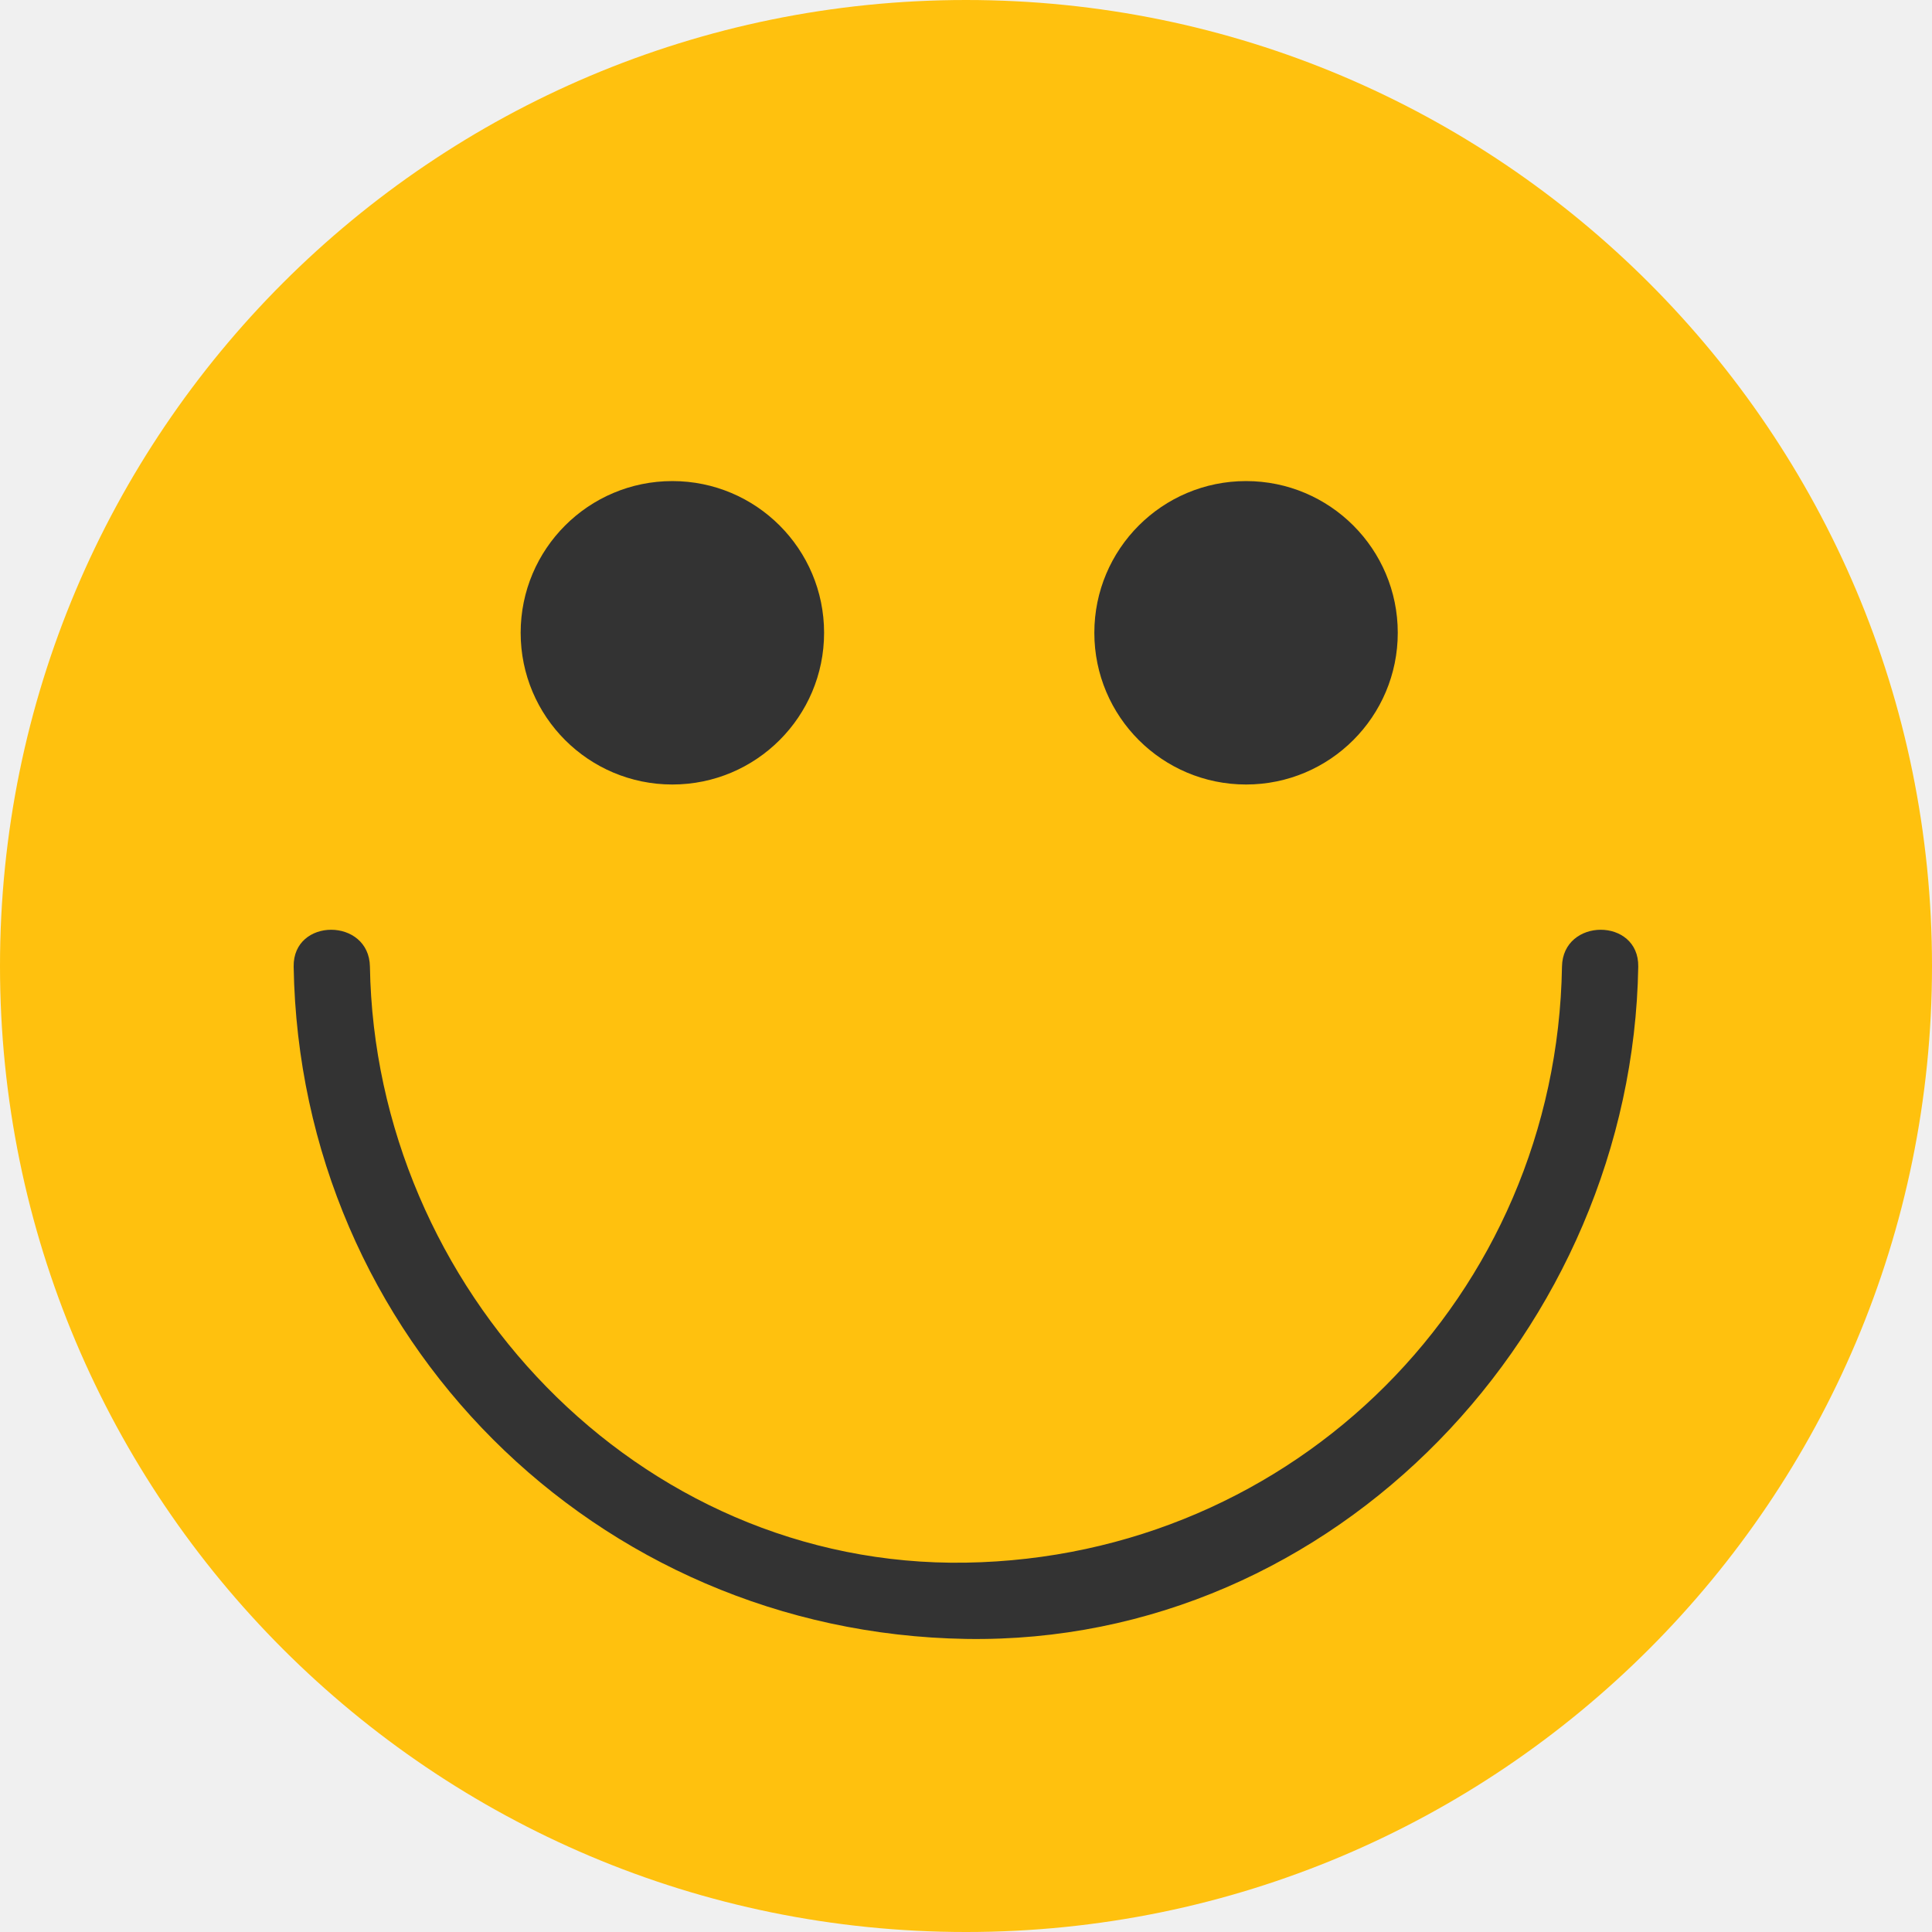
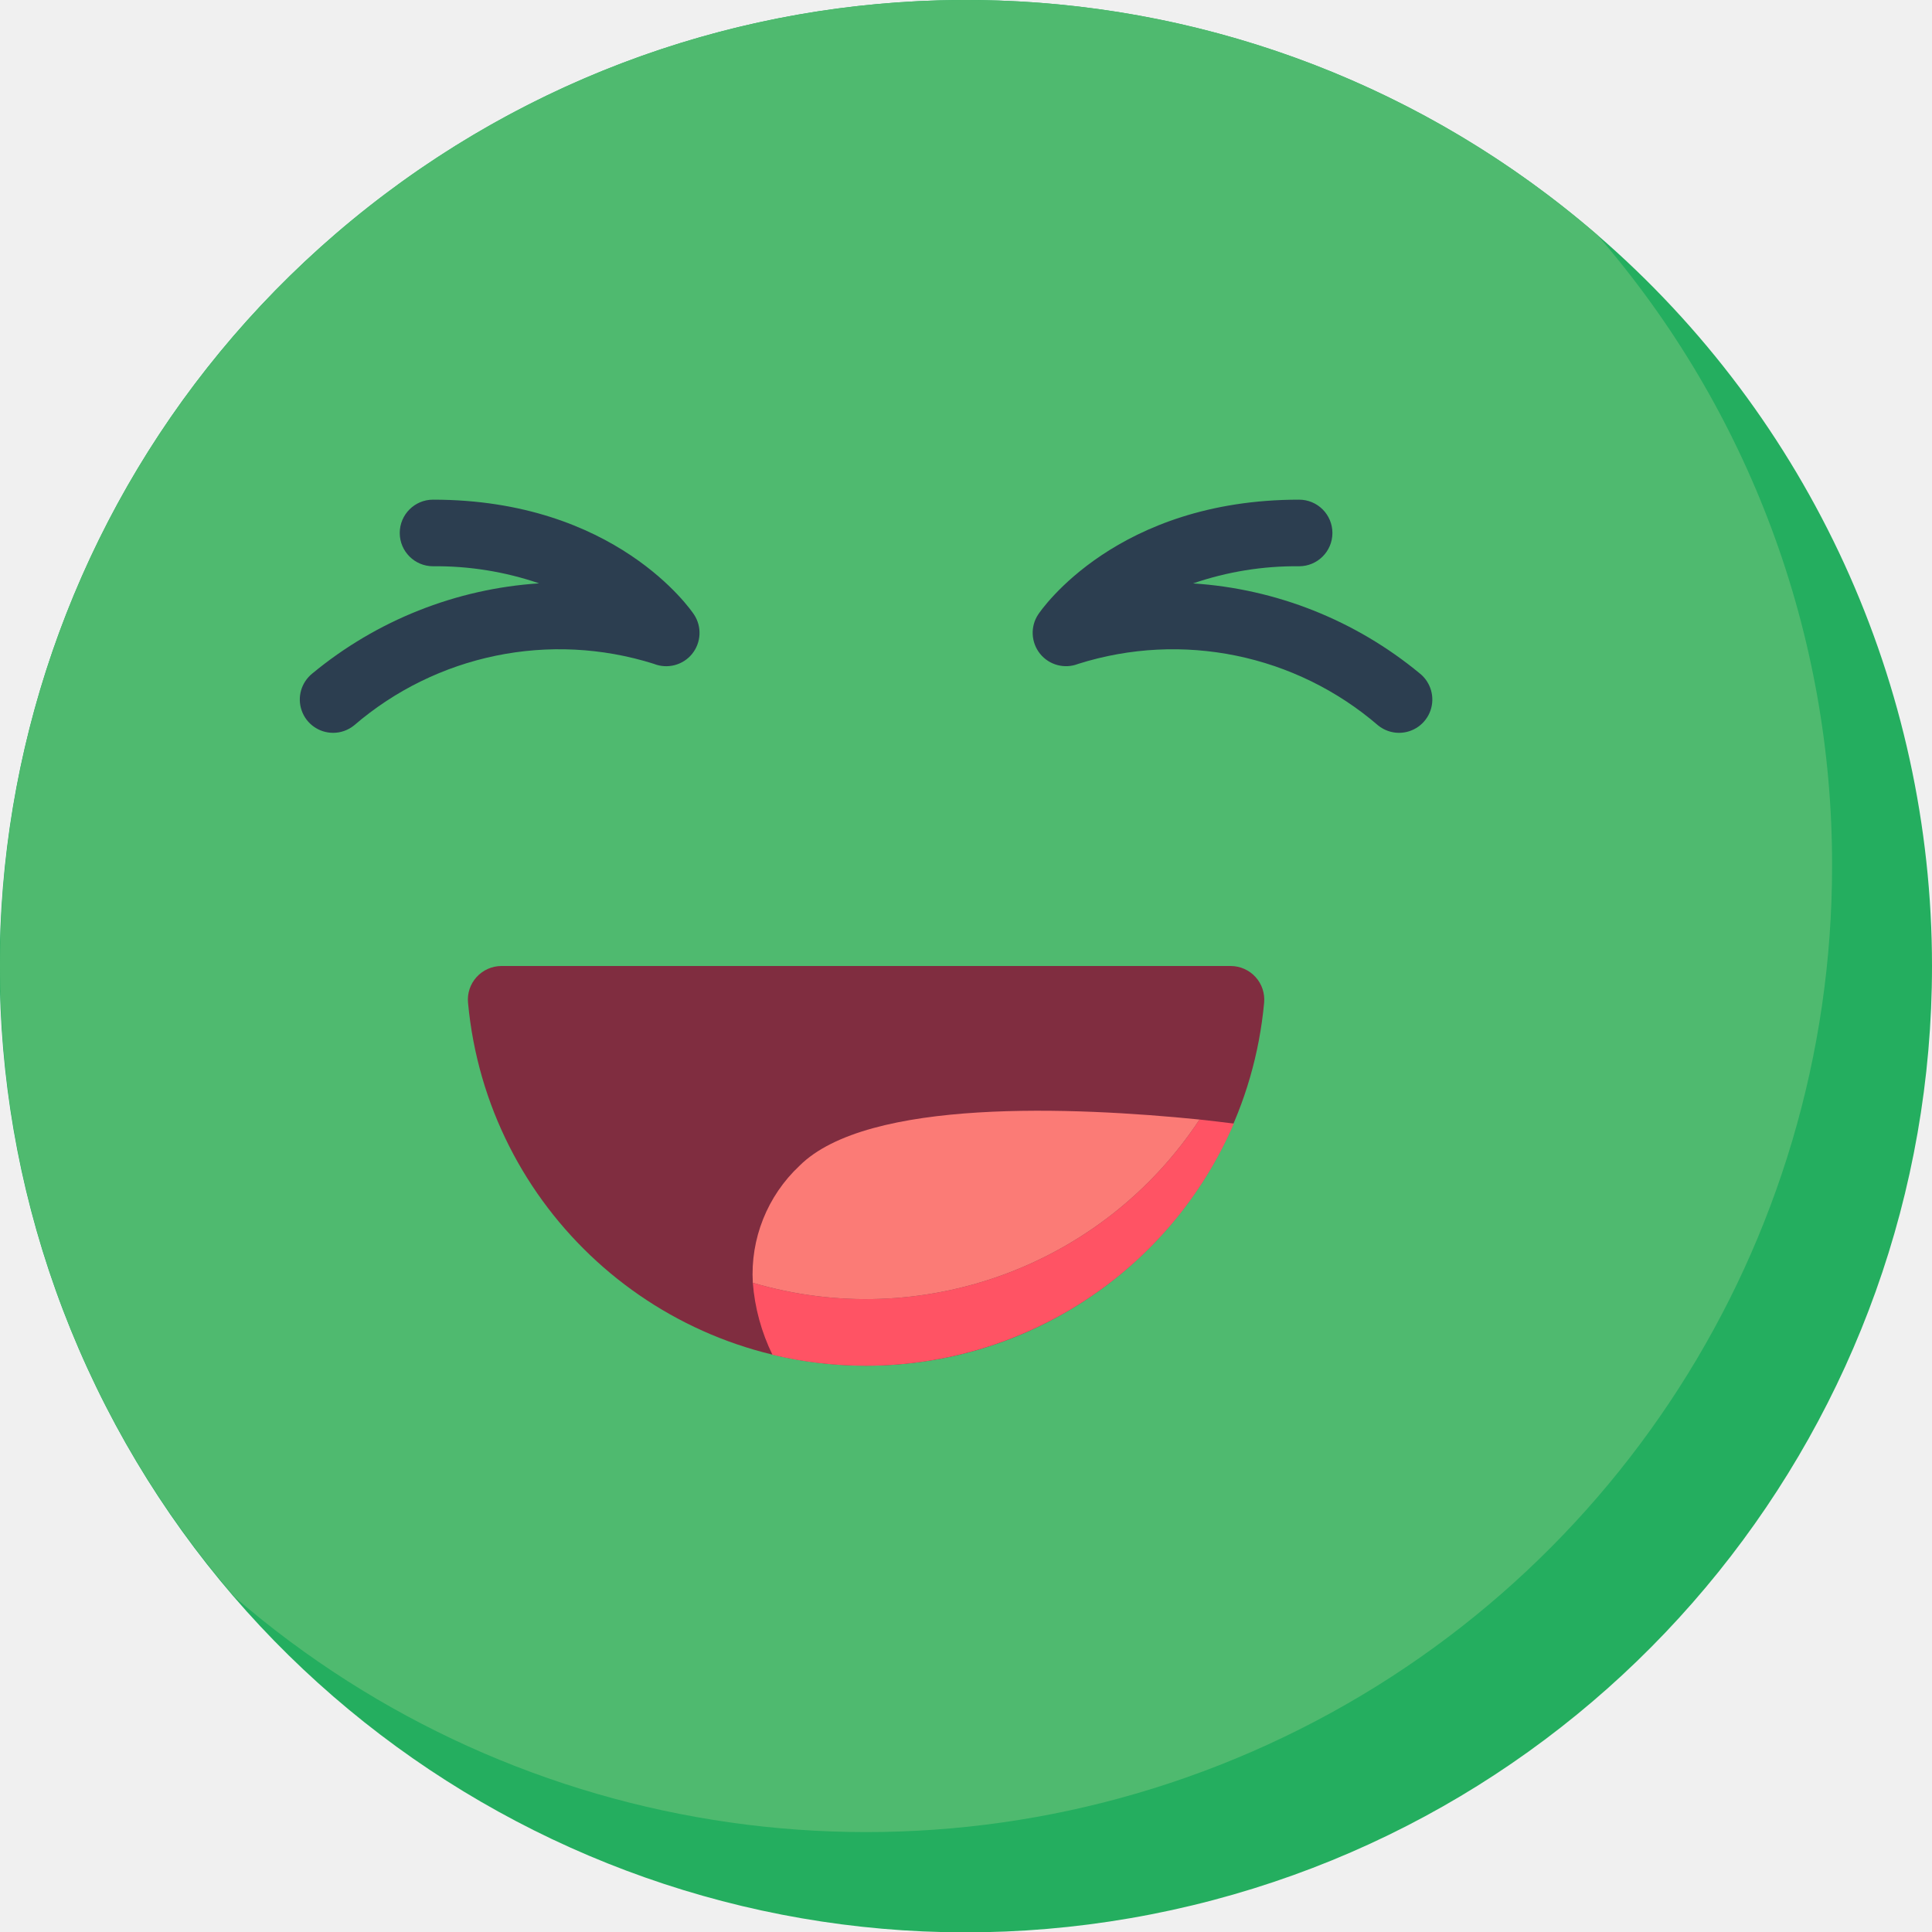
- <svg xmlns="http://www.w3.org/2000/svg" version="1.1" id="Layer_1" x="0px" y="0px" viewBox="0 0 473.931 473.931" style="enable-background:new 0 0 473.931 473.931;" xml:space="preserve">
-   <circle style="fill:#FFC10E;" cx="236.966" cy="236.966" r="236.966" />
-   <g>
-     <path style="fill:#333333;" d="M383.164,237.123c-1.332,80.699-65.514,144.873-146.213,146.206   c-80.702,1.332-144.907-67.52-146.206-146.206c-0.198-12.052-18.907-12.071-18.709,0c1.5,90.921,73.993,163.414,164.914,164.914   c90.929,1.5,163.455-76.25,164.922-164.914C402.071,225.052,383.362,225.071,383.164,237.123L383.164,237.123z" />
-     <circle style="fill:#333333;" cx="164.937" cy="155.227" r="37.216" />
-     <circle style="fill:#333333;" cx="305.664" cy="155.227" r="37.216" />
+ <svg xmlns="http://www.w3.org/2000/svg" width="32" height="32" viewBox="0 0 32 32" fill="none">
+   <g clip-path="url(#clip0)">
+     <path d="M32 16C32.001 23.524 26.76 30.033 19.408 31.637C12.056 33.24 4.581 29.505 1.448 22.664C-1.684 15.822 0.373 7.723 6.39 3.205C12.408 -1.313 20.76 -1.028 26.455 3.89C29.976 6.928 32 11.349 32 16Z" fill="#24AE5F" />
+     <path d="M30.345 14.345C30.345 20.604 26.696 26.288 21.005 28.893C15.314 31.498 8.627 30.546 3.89 26.455C-1.589 20.111 -1.241 10.613 4.686 4.686C10.613 -1.241 20.111 -1.589 26.455 3.89C28.971 6.791 30.352 10.505 30.345 14.345Z" fill="#4FBA6F" />
+     <path d="M5.518 12.138C5.283 12.138 5.074 11.99 4.997 11.769C4.919 11.548 4.99 11.302 5.173 11.155C6.237 10.275 7.551 9.752 8.929 9.662C8.364 9.469 7.77 9.373 7.172 9.379C6.868 9.379 6.621 9.132 6.621 8.828C6.621 8.523 6.868 8.276 7.172 8.276C10.192 8.276 11.442 10.099 11.494 10.177C11.628 10.378 11.615 10.643 11.463 10.831C11.311 11.018 11.054 11.085 10.829 10.995C9.108 10.452 7.229 10.839 5.862 12.017C5.764 12.095 5.643 12.138 5.518 12.138Z" fill="#2C3E50" />
+     <path d="M23.172 12.138C23.047 12.138 22.926 12.095 22.828 12.017C21.46 10.838 19.58 10.452 17.858 10.996C17.634 11.084 17.378 11.016 17.227 10.829C17.076 10.641 17.063 10.377 17.196 10.177C17.248 10.099 18.498 8.276 21.517 8.276C21.822 8.276 22.069 8.523 22.069 8.828C22.069 9.132 21.822 9.379 21.517 9.379C20.92 9.373 20.326 9.469 19.761 9.663C21.139 9.752 22.453 10.275 23.517 11.155C23.7 11.302 23.77 11.548 23.693 11.769C23.615 11.99 23.407 12.138 23.172 12.138Z" fill="#2C3E50" />
+     <path d="M20.386 16C20.542 16.001 20.691 16.067 20.796 16.183C20.901 16.298 20.952 16.453 20.938 16.608C20.623 20.014 17.765 22.62 14.345 22.62C10.924 22.62 8.067 20.014 7.752 16.608C7.737 16.453 7.789 16.298 7.894 16.183C7.999 16.067 8.148 16.001 8.304 16H20.386Z" fill="#802D40" />
+     <path d="M20.436 18.61C19.388 21.043 16.994 22.619 14.345 22.621C13.823 22.622 13.302 22.561 12.794 22.439C12.612 22.066 12.501 21.661 12.469 21.247C15.261 22.07 18.264 20.973 19.868 18.543C20.072 18.566 20.259 18.587 20.436 18.61Z" fill="#FF5364" />
+     <path d="M19.868 18.543C18.264 20.973 15.261 22.07 12.469 21.247C12.426 20.519 12.709 19.809 13.241 19.31C14.367 18.185 17.793 18.334 19.868 18.543Z" fill="#FB7B76" />
  </g>
-   <g>
- </g>
-   <g>
- </g>
-   <g>
- </g>
-   <g>
- </g>
-   <g>
- </g>
-   <g>
- </g>
-   <g>
- </g>
-   <g>
- </g>
-   <g>
- </g>
-   <g>
- </g>
-   <g>
- </g>
-   <g>
- </g>
-   <g>
- </g>
-   <g>
- </g>
-   <g>
- </g>
+   <defs>
+     <clipPath id="clip0">
+       <rect width="32" height="32" fill="white" />
+     </clipPath>
+   </defs>
</svg>
